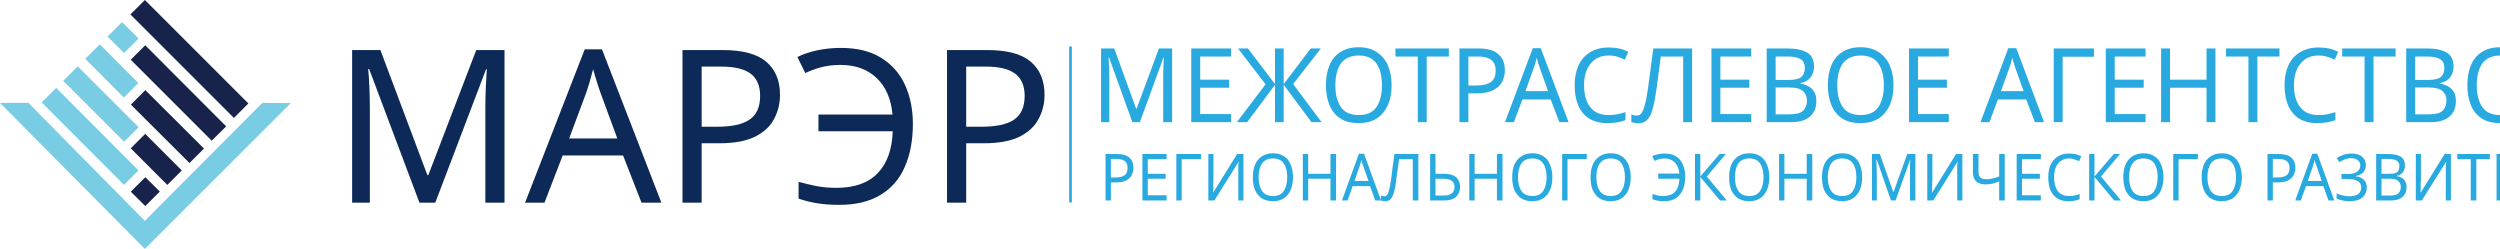
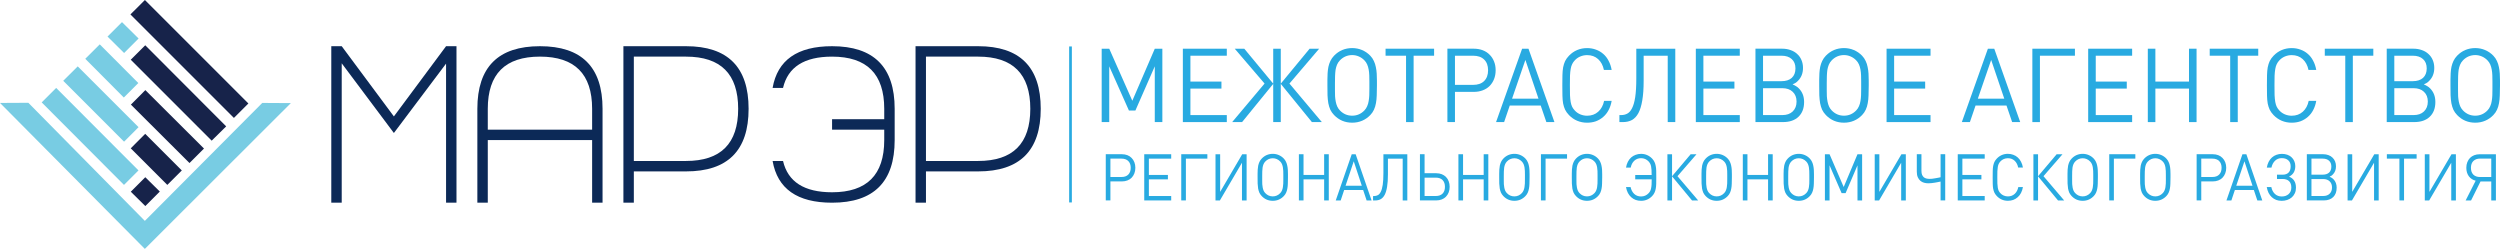
<svg xmlns="http://www.w3.org/2000/svg" width="163.026mm" height="16.231mm" viewBox="0 0 163.026 16.231" version="1.1" id="svg6353">
  <defs id="defs6347">
    <clipPath clipPathUnits="userSpaceOnUse" id="clipPath3446">
      <path d="M 0,1232 H 1397.011 V 0 H 0 Z" id="path3444" />
    </clipPath>
  </defs>
  <g id="layer1" transform="translate(-110.7134,-108.2121)">
-     <text id="text1742" style="font-style:normal;font-variant:normal;font-weight:normal;font-stretch:normal;font-size:13.934px;font-family:'Elegant Line 7';-inkscape-font-specification:'Elegant Line 7, Normal';font-variant-ligatures:normal;font-variant-caps:normal;font-variant-numeric:normal;font-feature-settings:normal;text-align:start;writing-mode:lr-tb;text-anchor:start;opacity:1;fill:#0c2957;fill-opacity:1;fill-rule:nonzero;stroke:none;stroke-width:0.48" x="132.316" y="121.43">
-       <tspan style="stroke-width:0.48" id="tspan1744" x="132.316" y="121.43">МАРЭР</tspan>
-     </text>
+     <g aria-label="МАРЭР" style="font-style:normal;font-variant:normal;font-weight:normal;font-stretch:normal;font-size:13.934px;font-family:'Elegant Line 7';-inkscape-font-specification:'Elegant Line 7, Normal';font-variant-ligatures:normal;font-variant-caps:normal;font-variant-numeric:normal;font-feature-settings:normal;text-align:start;writing-mode:lr-tb;text-anchor:start;opacity:1;fill:#0c2957;fill-opacity:1;fill-rule:nonzero;stroke:none;stroke-width:0.48" id="text1742">
+       <path d="m 132.997,121.43 h -0.68 v -10.205 h 0.68 l 3.402,4.579 3.402,-4.579 h 0.68 v 10.205 h -0.68 v -9.069 l -3.402,4.524 -3.402,-4.545 z" style="stroke-width:0.48" id="path61" />
+       <path d="m 142.522,121.43 h -0.68 v -6.123 q 0,-4.082 4.082,-4.082 4.082,0 4.082,4.082 v 6.123 h -0.68 v -4.082 h -6.804 z m 6.804,-4.763 v -1.361 q 0,-3.402 -3.402,-3.402 -3.402,0 -3.402,3.402 v 1.361 z" style="stroke-width:0.48" id="path63" />
+       <path d="m 151.366,121.43 v -10.205 h 4.082 q 4.082,0 4.082,4.082 0,4.082 -4.082,4.082 h -3.402 v 2.041 z m 4.082,-2.721 q 3.402,0 3.402,-3.402 0,-3.402 -3.402,-3.402 h -3.402 v 6.804 z" style="stroke-width:0.48" id="path65" />
+       <path d="m 164.973,115.987 h 3.402 v -0.68 q 0,-3.402 -3.402,-3.402 -2.721,0 -3.198,2.041 h -0.68 q 0.476,-2.721 3.878,-2.721 4.082,0 4.082,4.082 v 2.041 q 0,4.082 -4.082,4.082 -3.402,0 -3.878,-2.721 h 0.68 q 0.476,2.041 3.198,2.041 3.402,0 3.402,-3.402 v -0.68 h -3.402 z" style="stroke-width:0.48" id="path67" />
+       <path d="m 170.416,121.43 v -10.205 h 4.082 q 4.082,0 4.082,4.082 0,4.082 -4.082,4.082 h -3.402 v 2.041 z m 4.082,-2.721 q 3.402,0 3.402,-3.402 0,-3.402 -3.402,-3.402 h -3.402 v 6.804 z" style="stroke-width:0.48" id="path69" />
+     </g>
    <g id="g5464" transform="matrix(0.3527778,0,0,-0.3527778,-255.4043,499.9598)">
      <path id="path2604-7" d="m 1067.353,1075.06 -2.676,-2.684 -2.684,2.652 2.676,2.68 2.684,-2.648" style="fill:#17234a;fill-opacity:1;fill-rule:nonzero;stroke:none;stroke-width:1" />
      <path id="path2606" d="m 1071.42,1078.958 -2.68,-2.672 -6.758,6.762 2.676,2.68 6.762,-6.769" style="fill:#17234a;fill-opacity:1;fill-rule:nonzero;stroke:none;stroke-width:1" />
      <path id="path2608-9" d="m 1075.521,1083.009 -2.68,-2.68 -10.832,10.797 2.672,2.684 10.84,-10.801" style="fill:#17234a;fill-opacity:1;fill-rule:nonzero;stroke:none;stroke-width:1" />
      <path id="path2610" d="m 1079.623,1087.106 -2.68,-2.641 -14.961,14.961 2.68,2.672 14.961,-14.992" style="fill:#17234a;fill-opacity:1;fill-rule:nonzero;stroke:none;stroke-width:1" />
      <path id="path2612-6" d="m 1083.728,1091.337 -2.676,-2.668 -19.129,19.129 2.676,2.668 19.129,-19.129" style="fill:#17234a;fill-opacity:1;fill-rule:nonzero;stroke:none;stroke-width:1" />
      <path id="path2614" d="m 1063.412,1078.966 -2.68,-2.68 -15.211,15.25 2.676,2.68 15.215,-15.25" style="fill:#78cce3;fill-opacity:1;fill-rule:nonzero;stroke:none;stroke-width:1" />
      <path id="path2616-0" d="m 1063.427,1086.958 -2.68,-2.68 -11.246,11.25 2.68,2.668 11.246,-11.238" style="fill:#78cce3;fill-opacity:1;fill-rule:nonzero;stroke:none;stroke-width:1" />
      <path id="path2618" d="m 1063.38,1095.118 -2.68,-2.68 -7.125,7.16 2.68,2.668 7.125,-7.148" style="fill:#78cce3;fill-opacity:1;fill-rule:nonzero;stroke:none;stroke-width:1" />
      <path id="path2620-4" d="m 1063.431,1103.349 -2.676,-2.68 -3.066,3.039 2.676,2.668 3.066,-3.027" style="fill:#78cce3;fill-opacity:1;fill-rule:nonzero;stroke:none;stroke-width:1" />
      <path id="path2622" d="m 1091.576,1091.407 -26.988,-26.949 -26.773,26.98 5.238,0.028 21.535,-21.828 21.703,21.801 5.285,-0.031" style="fill:#78cce3;fill-opacity:1;fill-rule:nonzero;stroke:none;stroke-width:1" />
    </g>
    <g id="g4508" transform="translate(0,8.331244)">
-       <text id="text3320-0" style="font-style:normal;font-variant:normal;font-weight:normal;font-stretch:normal;font-size:4.103px;font-family:DINCyr-Regular;-inkscape-font-specification:'DINCyr-Regular, Normal';font-variant-ligatures:normal;font-variant-caps:normal;font-variant-numeric:normal;font-feature-settings:normal;text-align:start;writing-mode:lr-tb;text-anchor:start;fill:#28aae1;fill-opacity:1;fill-rule:nonzero;stroke:none;stroke-width:0.914" transform="scale(0.9695334,1.031424)" x="188.143" y="109.51">
-         <tspan y="109.51" x="188.143" id="tspan5504" style="stroke-width:0.914">РЕГИОНАЛЬНОГО ЭКОНОМИЧЕСКОГО РАЗВИТИЯ</tspan>
-       </text>
-       <text id="text3316-6" style="font-style:normal;font-variant:normal;font-weight:normal;font-stretch:normal;font-size:6.602px;font-family:DINCyr-Regular;-inkscape-font-specification:'DINCyr-Regular, Normal';font-variant-ligatures:normal;font-variant-caps:normal;font-variant-numeric:normal;font-feature-settings:normal;text-align:start;writing-mode:lr-tb;text-anchor:start;fill:#28aae1;fill-opacity:1;fill-rule:nonzero;stroke:none;stroke-width:0.926" transform="scale(0.9822463,1.018075)" x="185.173" y="105.928">
-         <tspan y="105.928" x="185.173" id="tspan5502" style="stroke-width:0.926">МЕЖОТРАСЛЕВОЕ АГЕНТСТВО</tspan>
-       </text>
+       <g aria-label="РЕГИОНАЛЬНОГО ЭКОНОМИЧЕСКОГО РАЗВИТИЯ" transform="scale(0.9695334,1.031424)" style="font-style:normal;font-variant:normal;font-weight:normal;font-stretch:normal;font-size:4.103px;font-family:DINCyr-Regular;-inkscape-font-specification:'DINCyr-Regular, Normal';font-variant-ligatures:normal;font-variant-caps:normal;font-variant-numeric:normal;font-feature-settings:normal;text-align:start;writing-mode:lr-tb;text-anchor:start;fill:#28aae1;fill-opacity:1;fill-rule:nonzero;stroke:none;stroke-width:0.914" id="text3320-0">
+         <path d="m 190.556,107.446 q 0,0.193 -0.066,0.353 -0.066,0.16 -0.185,0.275 -0.115,0.111 -0.283,0.172 -0.168,0.061 -0.369,0.061 h -0.775 v 1.202 h -0.312 v -2.921 h 1.087 q 0.201,0 0.369,0.061 0.168,0.061 0.283,0.176 0.119,0.111 0.185,0.271 0.066,0.156 0.066,0.349 z m -0.312,0 q 0,-0.275 -0.164,-0.427 -0.16,-0.152 -0.455,-0.152 h -0.747 v 1.161 h 0.747 q 0.295,0 0.455,-0.152 0.164,-0.156 0.164,-0.431 z" style="stroke-width:0.914" id="path72" />
+         <path d="m 191.154,109.51 v -2.921 h 1.813 v 0.279 h -1.502 v 1.03 h 1.28 v 0.279 h -1.28 v 1.054 h 1.502 v 0.279 z" style="stroke-width:0.914" id="path74" />
+         <path d="m 193.955,106.867 v 2.642 h -0.312 v -2.921 h 1.756 v 0.279 z" style="stroke-width:0.914" id="path76" />
+         <path d="m 197.727,109.51 v -2.384 l -1.485,2.384 h -0.295 v -2.921 h 0.312 v 2.38 l 1.485,-2.38 h 0.295 v 2.921 z" style="stroke-width:0.914" id="path78" />
+         <path d="m 200.82,108.049 q 0,0.217 -0.008,0.394 -0.004,0.172 -0.033,0.316 -0.025,0.14 -0.082,0.258 -0.053,0.115 -0.152,0.213 -0.148,0.148 -0.336,0.226 -0.189,0.078 -0.41,0.078 -0.443,0 -0.747,-0.304 -0.099,-0.099 -0.156,-0.213 -0.053,-0.119 -0.082,-0.258 -0.025,-0.144 -0.033,-0.316 -0.004,-0.176 -0.004,-0.394 v -0.226 q 0,-0.131 0.008,-0.258 0.008,-0.131 0.033,-0.254 0.029,-0.123 0.082,-0.234 0.057,-0.115 0.152,-0.209 0.148,-0.148 0.336,-0.226 0.193,-0.078 0.41,-0.078 0.217,0 0.406,0.078 0.193,0.078 0.341,0.226 0.094,0.094 0.148,0.209 0.057,0.115 0.082,0.242 0.029,0.127 0.037,0.263 0.008,0.131 0.008,0.267 z m -0.312,-0.156 q 0,-0.127 -0.004,-0.246 -0.004,-0.123 -0.025,-0.23 -0.021,-0.111 -0.061,-0.201 -0.041,-0.09 -0.115,-0.164 -0.103,-0.103 -0.234,-0.156 -0.127,-0.053 -0.271,-0.053 -0.144,0 -0.275,0.053 -0.127,0.053 -0.23,0.156 -0.078,0.078 -0.119,0.172 -0.041,0.094 -0.061,0.209 -0.016,0.115 -0.021,0.246 -0.004,0.131 -0.004,0.283 v 0.291 q 0,0.119 0.004,0.23 0.008,0.111 0.029,0.213 0.021,0.103 0.061,0.193 0.041,0.086 0.111,0.156 0.209,0.209 0.505,0.209 0.295,0 0.505,-0.209 0.074,-0.074 0.115,-0.168 0.045,-0.099 0.061,-0.205 0.021,-0.111 0.025,-0.23 0.004,-0.123 0.004,-0.25 z" style="stroke-width:0.914" id="path80" />
+         <path d="m 203.254,109.51 v -1.333 h -1.387 v 1.333 h -0.312 v -2.921 h 0.312 v 1.309 h 1.387 v -1.309 h 0.312 v 2.921 z" style="stroke-width:0.914" id="path82" />
+         <path d="m 206.111,109.51 -0.234,-0.661 h -1.276 l -0.234,0.661 h -0.332 l 1.075,-2.921 h 0.263 l 1.071,2.921 z m -0.866,-2.474 -0.55,1.543 h 1.091 z" style="stroke-width:0.914" id="path84" />
+         <path d="m 208.537,109.51 v -2.642 h -0.993 v 1.001 q 0,0.464 -0.057,0.78 -0.053,0.312 -0.16,0.505 -0.107,0.189 -0.267,0.275 -0.16,0.082 -0.369,0.082 h -0.148 v -0.279 h 0.078 q 0.135,0 0.246,-0.057 0.115,-0.057 0.197,-0.213 0.086,-0.16 0.131,-0.443 0.045,-0.287 0.045,-0.743 v -1.186 h 1.608 v 2.921 z" style="stroke-width:0.914" id="path86" />
+         <path d="m 211.695,108.652 q 0,0.193 -0.066,0.353 -0.066,0.156 -0.185,0.271 -0.115,0.111 -0.283,0.172 -0.168,0.061 -0.369,0.061 h -1.095 v -2.921 h 0.312 v 1.202 h 0.784 q 0.205,0 0.369,0.061 0.168,0.061 0.287,0.176 0.119,0.111 0.181,0.271 0.066,0.16 0.066,0.353 z m -0.316,0 q 0,-0.279 -0.16,-0.431 -0.16,-0.152 -0.455,-0.152 h -0.755 v 1.161 h 0.755 q 0.295,0 0.455,-0.152 0.16,-0.152 0.16,-0.427 z" style="stroke-width:0.914" id="path88" />
+         <path d="m 213.984,109.51 v -1.333 h -1.387 v 1.333 h -0.312 v -2.921 h 0.312 v 1.309 h 1.387 v -1.309 h 0.312 v 2.921 z" style="stroke-width:0.914" id="path90" />
+         <path d="m 217.071,108.049 q 0,0.217 -0.008,0.394 -0.004,0.172 -0.033,0.316 -0.025,0.14 -0.082,0.258 -0.053,0.115 -0.152,0.213 -0.148,0.148 -0.336,0.226 -0.189,0.078 -0.41,0.078 -0.443,0 -0.747,-0.304 -0.099,-0.099 -0.156,-0.213 -0.053,-0.119 -0.082,-0.258 -0.025,-0.144 -0.033,-0.316 -0.004,-0.176 -0.004,-0.394 v -0.226 q 0,-0.131 0.008,-0.258 0.008,-0.131 0.033,-0.254 0.029,-0.123 0.082,-0.234 0.057,-0.115 0.152,-0.209 0.148,-0.148 0.336,-0.226 0.193,-0.078 0.41,-0.078 0.217,0 0.406,0.078 0.193,0.078 0.341,0.226 0.094,0.094 0.148,0.209 0.057,0.115 0.082,0.242 0.029,0.127 0.037,0.263 0.008,0.131 0.008,0.267 z m -0.312,-0.156 q 0,-0.127 -0.004,-0.246 -0.004,-0.123 -0.025,-0.23 -0.021,-0.111 -0.062,-0.201 -0.041,-0.09 -0.115,-0.164 -0.103,-0.103 -0.234,-0.156 -0.127,-0.053 -0.271,-0.053 -0.144,0 -0.275,0.053 -0.127,0.053 -0.23,0.156 -0.078,0.078 -0.119,0.172 -0.041,0.094 -0.062,0.209 -0.016,0.115 -0.021,0.246 -0.004,0.131 -0.004,0.283 v 0.291 q 0,0.119 0.004,0.23 0.008,0.111 0.029,0.213 0.021,0.103 0.061,0.193 0.041,0.086 0.111,0.156 0.209,0.209 0.505,0.209 0.295,0 0.505,-0.209 0.074,-0.074 0.115,-0.168 0.045,-0.099 0.062,-0.205 0.021,-0.111 0.025,-0.23 0.004,-0.123 0.004,-0.25 z" style="stroke-width:0.914" id="path92" />
+         <path d="m 218.147,106.867 v 2.642 h -0.312 v -2.921 h 1.756 v 0.279 z" style="stroke-width:0.914" id="path94" />
+         <path d="m 221.955,108.049 q 0,0.217 -0.008,0.394 -0.004,0.172 -0.033,0.316 -0.025,0.14 -0.082,0.258 -0.053,0.115 -0.152,0.213 -0.148,0.148 -0.336,0.226 -0.189,0.078 -0.41,0.078 -0.443,0 -0.747,-0.304 -0.099,-0.099 -0.156,-0.213 -0.053,-0.119 -0.082,-0.258 -0.025,-0.144 -0.033,-0.316 -0.004,-0.176 -0.004,-0.394 v -0.226 q 0,-0.131 0.008,-0.258 0.008,-0.131 0.033,-0.254 0.029,-0.123 0.082,-0.234 0.057,-0.115 0.152,-0.209 0.148,-0.148 0.336,-0.226 0.193,-0.078 0.41,-0.078 0.217,0 0.406,0.078 0.193,0.078 0.341,0.226 0.094,0.094 0.148,0.209 0.057,0.115 0.082,0.242 0.029,0.127 0.037,0.263 0.008,0.131 0.008,0.267 z m -0.312,-0.156 q 0,-0.127 -0.004,-0.246 -0.004,-0.123 -0.025,-0.23 -0.021,-0.111 -0.061,-0.201 -0.041,-0.09 -0.115,-0.164 -0.103,-0.103 -0.234,-0.156 -0.127,-0.053 -0.271,-0.053 -0.144,0 -0.275,0.053 -0.127,0.053 -0.23,0.156 -0.078,0.078 -0.119,0.172 -0.041,0.094 -0.061,0.209 -0.016,0.115 -0.021,0.246 -0.004,0.131 -0.004,0.283 v 0.291 q 0,0.119 0.004,0.23 0.008,0.111 0.029,0.213 0.021,0.103 0.061,0.193 0.041,0.086 0.111,0.156 0.209,0.209 0.505,0.209 0.295,0 0.505,-0.209 0.074,-0.074 0.115,-0.168 0.045,-0.099 0.061,-0.205 0.021,-0.111 0.025,-0.23 0.004,-0.123 0.004,-0.25 z" style="stroke-width:0.914" id="path96" />
+         <path d="m 223.865,108.664 q 0.061,0.271 0.246,0.435 0.185,0.16 0.46,0.16 0.3,0 0.509,-0.209 0.066,-0.066 0.103,-0.135 0.041,-0.074 0.061,-0.172 0.025,-0.103 0.033,-0.238 0.008,-0.135 0.008,-0.328 h -1.108 v -0.275 h 1.104 q 0,-0.185 -0.008,-0.316 -0.008,-0.131 -0.029,-0.23 -0.021,-0.099 -0.061,-0.168 -0.041,-0.074 -0.103,-0.14 -0.209,-0.209 -0.509,-0.209 -0.275,0 -0.46,0.164 -0.181,0.16 -0.238,0.431 h -0.316 q 0.037,-0.205 0.123,-0.365 0.09,-0.164 0.222,-0.275 0.135,-0.111 0.304,-0.168 0.168,-0.061 0.365,-0.061 0.217,0 0.406,0.078 0.193,0.078 0.341,0.226 0.103,0.103 0.156,0.213 0.057,0.111 0.082,0.25 0.029,0.135 0.033,0.312 0.004,0.172 0.004,0.406 0,0.234 -0.004,0.41 -0.004,0.172 -0.033,0.312 -0.025,0.135 -0.082,0.246 -0.053,0.111 -0.156,0.213 -0.148,0.148 -0.341,0.226 -0.189,0.078 -0.406,0.078 -0.197,0 -0.365,-0.057 -0.168,-0.061 -0.3,-0.172 -0.131,-0.111 -0.222,-0.271 -0.09,-0.164 -0.127,-0.369 z" style="stroke-width:0.914" id="path98" />
+         <path d="m 226.342,109.51 v -2.921 h 0.312 v 1.391 l 1.251,-1.391 h 0.394 l -1.28,1.387 1.391,1.534 h -0.414 l -1.342,-1.522 v 1.522 z" style="stroke-width:0.914" id="path100" />
+         <path d="m 230.678,108.049 q 0,0.217 -0.008,0.394 -0.004,0.172 -0.033,0.316 -0.025,0.14 -0.082,0.258 -0.053,0.115 -0.152,0.213 -0.148,0.148 -0.336,0.226 -0.189,0.078 -0.41,0.078 -0.443,0 -0.747,-0.304 -0.099,-0.099 -0.156,-0.213 -0.053,-0.119 -0.082,-0.258 -0.025,-0.144 -0.033,-0.316 -0.004,-0.176 -0.004,-0.394 v -0.226 q 0,-0.131 0.008,-0.258 0.008,-0.131 0.033,-0.254 0.029,-0.123 0.082,-0.234 0.057,-0.115 0.152,-0.209 0.148,-0.148 0.336,-0.226 0.193,-0.078 0.41,-0.078 0.217,0 0.406,0.078 0.193,0.078 0.341,0.226 0.094,0.094 0.148,0.209 0.057,0.115 0.082,0.242 0.029,0.127 0.037,0.263 0.008,0.131 0.008,0.267 z m -0.312,-0.156 q 0,-0.127 -0.004,-0.246 -0.004,-0.123 -0.025,-0.23 -0.021,-0.111 -0.061,-0.201 -0.041,-0.09 -0.115,-0.164 -0.103,-0.103 -0.234,-0.156 -0.127,-0.053 -0.271,-0.053 -0.144,0 -0.275,0.053 -0.127,0.053 -0.23,0.156 -0.078,0.078 -0.119,0.172 -0.041,0.094 -0.061,0.209 -0.016,0.115 -0.021,0.246 -0.004,0.131 -0.004,0.283 v 0.291 q 0,0.119 0.004,0.23 0.008,0.111 0.029,0.213 0.021,0.103 0.061,0.193 0.041,0.086 0.111,0.156 0.209,0.209 0.505,0.209 0.295,0 0.505,-0.209 0.074,-0.074 0.115,-0.168 0.045,-0.099 0.061,-0.205 0.021,-0.111 0.025,-0.23 0.004,-0.123 0.004,-0.25 z" style="stroke-width:0.914" id="path102" />
+         <path d="m 233.112,109.51 v -1.333 h -1.387 v 1.333 h -0.312 v -2.921 h 0.312 v 1.309 h 1.387 v -1.309 h 0.312 v 2.921 z" style="stroke-width:0.914" id="path104" />
+         <path d="m 236.199,108.049 q 0,0.217 -0.008,0.394 -0.004,0.172 -0.033,0.316 -0.025,0.14 -0.082,0.258 -0.053,0.115 -0.152,0.213 -0.148,0.148 -0.336,0.226 -0.189,0.078 -0.41,0.078 -0.443,0 -0.747,-0.304 -0.099,-0.099 -0.156,-0.213 -0.053,-0.119 -0.082,-0.258 -0.025,-0.144 -0.033,-0.316 -0.004,-0.176 -0.004,-0.394 v -0.226 q 0,-0.131 0.008,-0.258 0.008,-0.131 0.033,-0.254 0.029,-0.123 0.082,-0.234 0.057,-0.115 0.152,-0.209 0.148,-0.148 0.336,-0.226 0.193,-0.078 0.41,-0.078 0.217,0 0.406,0.078 0.193,0.078 0.341,0.226 0.094,0.094 0.148,0.209 0.057,0.115 0.082,0.242 0.029,0.127 0.037,0.263 0.008,0.131 0.008,0.267 z m -0.312,-0.156 q 0,-0.127 -0.004,-0.246 -0.004,-0.123 -0.025,-0.23 -0.021,-0.111 -0.061,-0.201 -0.041,-0.09 -0.115,-0.164 -0.103,-0.103 -0.234,-0.156 -0.127,-0.053 -0.271,-0.053 -0.144,0 -0.275,0.053 -0.127,0.053 -0.23,0.156 -0.078,0.078 -0.119,0.172 -0.041,0.094 -0.061,0.209 -0.016,0.115 -0.021,0.246 -0.004,0.131 -0.004,0.283 v 0.291 q 0,0.119 0.004,0.23 0.008,0.111 0.029,0.213 0.021,0.103 0.062,0.193 0.041,0.086 0.111,0.156 0.209,0.209 0.505,0.209 0.295,0 0.505,-0.209 0.074,-0.074 0.115,-0.168 0.045,-0.099 0.061,-0.205 0.021,-0.111 0.025,-0.23 0.004,-0.123 0.004,-0.25 z" style="stroke-width:0.914" id="path106" />
+         <path d="m 239.126,109.51 v -2.22 l -0.8,1.76 h -0.267 l -0.812,-1.76 v 2.22 h -0.312 v -2.921 h 0.312 l 0.952,2.072 0.927,-2.072 h 0.312 v 2.921 z" style="stroke-width:0.914" id="path108" />
+         <path d="m 242.065,109.51 v -2.384 l -1.485,2.384 h -0.295 v -2.921 h 0.312 v 2.38 l 1.485,-2.38 h 0.295 v 2.921 z" style="stroke-width:0.914" id="path110" />
+         <path d="m 244.715,109.51 v -1.194 q -0.07,0.012 -0.168,0.033 -0.099,0.021 -0.213,0.037 -0.115,0.016 -0.23,0.029 -0.115,0.012 -0.213,0.012 -0.148,0 -0.291,-0.037 -0.14,-0.037 -0.246,-0.123 -0.107,-0.086 -0.172,-0.226 -0.066,-0.139 -0.066,-0.345 v -1.108 h 0.312 v 1.05 q 0,0.16 0.045,0.258 0.049,0.099 0.123,0.156 0.078,0.053 0.172,0.074 0.099,0.021 0.201,0.021 0.078,0 0.176,-0.008 0.103,-0.012 0.205,-0.029 0.103,-0.016 0.197,-0.033 0.099,-0.021 0.168,-0.033 v -1.457 h 0.312 v 2.921 z" style="stroke-width:0.914" id="path112" />
+         <path d="m 245.87,109.51 v -2.921 h 1.813 v 0.279 h -1.502 v 1.03 h 1.28 v 0.279 h -1.28 v 1.054 h 1.502 v 0.279 z" style="stroke-width:0.914" id="path114" />
+         <path d="m 250.254,108.664 q -0.037,0.205 -0.127,0.369 -0.086,0.16 -0.222,0.271 -0.131,0.111 -0.3,0.172 -0.168,0.057 -0.365,0.057 -0.217,0 -0.41,-0.078 -0.189,-0.078 -0.336,-0.226 -0.103,-0.103 -0.16,-0.213 -0.053,-0.111 -0.082,-0.246 -0.025,-0.139 -0.029,-0.312 -0.004,-0.176 -0.004,-0.41 0,-0.234 0.004,-0.406 0.004,-0.176 0.029,-0.312 0.029,-0.14 0.082,-0.25 0.057,-0.111 0.16,-0.213 0.148,-0.148 0.336,-0.226 0.193,-0.078 0.41,-0.078 0.197,0 0.365,0.061 0.168,0.057 0.3,0.168 0.135,0.111 0.222,0.275 0.09,0.16 0.127,0.365 h -0.32 q -0.057,-0.271 -0.238,-0.431 -0.181,-0.16 -0.455,-0.16 -0.144,0 -0.279,0.053 -0.131,0.053 -0.226,0.152 -0.07,0.07 -0.111,0.152 -0.041,0.078 -0.061,0.193 -0.021,0.111 -0.029,0.271 -0.004,0.156 -0.004,0.386 0,0.23 0.004,0.39 0.008,0.156 0.029,0.271 0.021,0.111 0.061,0.193 0.041,0.078 0.111,0.148 0.094,0.099 0.226,0.152 0.135,0.053 0.279,0.053 0.275,0 0.46,-0.16 0.185,-0.16 0.242,-0.431 z" style="stroke-width:0.914" id="path116" />
+         <path d="m 250.959,109.51 v -2.921 h 0.312 v 1.391 l 1.251,-1.391 h 0.394 l -1.28,1.387 1.391,1.534 h -0.414 l -1.342,-1.522 v 1.522 z" style="stroke-width:0.914" id="path118" />
+         <path d="m 255.295,108.049 q 0,0.217 -0.008,0.394 -0.004,0.172 -0.033,0.316 -0.025,0.14 -0.082,0.258 -0.053,0.115 -0.152,0.213 -0.148,0.148 -0.336,0.226 -0.189,0.078 -0.41,0.078 -0.443,0 -0.747,-0.304 -0.099,-0.099 -0.156,-0.213 -0.053,-0.119 -0.082,-0.258 -0.025,-0.144 -0.033,-0.316 -0.004,-0.176 -0.004,-0.394 v -0.226 q 0,-0.131 0.008,-0.258 0.008,-0.131 0.033,-0.254 0.029,-0.123 0.082,-0.234 0.057,-0.115 0.152,-0.209 0.148,-0.148 0.336,-0.226 0.193,-0.078 0.41,-0.078 0.217,0 0.406,0.078 0.193,0.078 0.341,0.226 0.094,0.094 0.148,0.209 0.057,0.115 0.082,0.242 0.029,0.127 0.037,0.263 0.008,0.131 0.008,0.267 z m -0.312,-0.156 q 0,-0.127 -0.004,-0.246 -0.004,-0.123 -0.025,-0.23 -0.021,-0.111 -0.061,-0.201 -0.041,-0.09 -0.115,-0.164 -0.103,-0.103 -0.234,-0.156 -0.127,-0.053 -0.271,-0.053 -0.144,0 -0.275,0.053 -0.127,0.053 -0.23,0.156 -0.078,0.078 -0.119,0.172 -0.041,0.094 -0.061,0.209 -0.016,0.115 -0.021,0.246 -0.004,0.131 -0.004,0.283 v 0.291 q 0,0.119 0.004,0.23 0.008,0.111 0.029,0.213 0.021,0.103 0.061,0.193 0.041,0.086 0.111,0.156 0.209,0.209 0.505,0.209 0.295,0 0.505,-0.209 0.074,-0.074 0.115,-0.168 0.045,-0.099 0.061,-0.205 0.021,-0.111 0.025,-0.23 0.004,-0.123 0.004,-0.25 z" style="stroke-width:0.914" id="path120" />
+         <path d="m 256.371,106.867 v 2.642 h -0.312 v -2.921 h 1.756 v 0.279 z" style="stroke-width:0.914" id="path122" />
+         <path d="m 260.179,108.049 q 0,0.217 -0.008,0.394 -0.004,0.172 -0.033,0.316 -0.025,0.14 -0.082,0.258 -0.053,0.115 -0.152,0.213 -0.148,0.148 -0.336,0.226 -0.189,0.078 -0.41,0.078 -0.443,0 -0.747,-0.304 -0.099,-0.099 -0.156,-0.213 -0.053,-0.119 -0.082,-0.258 -0.025,-0.144 -0.033,-0.316 -0.004,-0.176 -0.004,-0.394 v -0.226 q 0,-0.131 0.008,-0.258 0.008,-0.131 0.033,-0.254 0.029,-0.123 0.082,-0.234 0.057,-0.115 0.152,-0.209 0.148,-0.148 0.336,-0.226 0.193,-0.078 0.41,-0.078 0.217,0 0.406,0.078 0.193,0.078 0.341,0.226 0.094,0.094 0.148,0.209 0.057,0.115 0.082,0.242 0.029,0.127 0.037,0.263 0.008,0.131 0.008,0.267 z m -0.312,-0.156 q 0,-0.127 -0.004,-0.246 -0.004,-0.123 -0.025,-0.23 -0.021,-0.111 -0.061,-0.201 -0.041,-0.09 -0.115,-0.164 -0.103,-0.103 -0.234,-0.156 -0.127,-0.053 -0.271,-0.053 -0.144,0 -0.275,0.053 -0.127,0.053 -0.23,0.156 -0.078,0.078 -0.119,0.172 -0.041,0.094 -0.061,0.209 -0.016,0.115 -0.021,0.246 -0.004,0.131 -0.004,0.283 v 0.291 q 0,0.119 0.004,0.23 0.008,0.111 0.029,0.213 0.021,0.103 0.062,0.193 0.041,0.086 0.111,0.156 0.209,0.209 0.505,0.209 0.295,0 0.505,-0.209 0.074,-0.074 0.115,-0.168 0.045,-0.099 0.061,-0.205 0.021,-0.111 0.025,-0.23 0.004,-0.123 0.004,-0.25 z" style="stroke-width:0.914" id="path124" />
+         <path d="m 263.927,107.446 q 0,0.193 -0.066,0.353 -0.066,0.16 -0.185,0.275 -0.115,0.111 -0.283,0.172 -0.168,0.061 -0.369,0.061 h -0.775 v 1.202 h -0.312 v -2.921 h 1.087 q 0.201,0 0.369,0.061 0.168,0.061 0.283,0.176 0.119,0.111 0.185,0.271 0.066,0.156 0.066,0.349 z m -0.312,0 q 0,-0.275 -0.164,-0.427 -0.16,-0.152 -0.455,-0.152 h -0.747 v 1.161 h 0.747 q 0.295,0 0.455,-0.152 0.164,-0.156 0.164,-0.431 z" style="stroke-width:0.914" id="path126" />
+         <path d="m 266.019,109.51 -0.234,-0.661 h -1.276 l -0.234,0.661 h -0.332 l 1.075,-2.921 h 0.263 l 1.071,2.921 z m -0.866,-2.474 -0.55,1.543 h 1.091 z" style="stroke-width:0.914" id="path128" />
+         <path d="m 267.645,109.534 q -0.189,0 -0.357,-0.057 -0.164,-0.061 -0.295,-0.172 -0.127,-0.111 -0.217,-0.271 -0.086,-0.164 -0.123,-0.369 h 0.308 q 0.057,0.271 0.242,0.435 0.185,0.16 0.46,0.16 0.139,0 0.254,-0.037 0.119,-0.041 0.205,-0.111 0.086,-0.074 0.135,-0.176 0.049,-0.107 0.049,-0.238 0,-0.275 -0.156,-0.41 -0.152,-0.135 -0.439,-0.135 h -0.369 v -0.271 h 0.382 q 0.258,0 0.398,-0.135 0.139,-0.135 0.139,-0.394 0,-0.25 -0.164,-0.382 -0.16,-0.135 -0.431,-0.135 -0.275,0 -0.455,0.164 -0.181,0.164 -0.242,0.435 h -0.312 q 0.037,-0.205 0.123,-0.365 0.09,-0.164 0.222,-0.275 0.131,-0.111 0.299,-0.168 0.172,-0.061 0.369,-0.061 0.197,0 0.361,0.053 0.164,0.053 0.283,0.156 0.123,0.103 0.189,0.246 0.07,0.144 0.07,0.32 0,0.472 -0.423,0.665 0.23,0.082 0.349,0.258 0.119,0.172 0.119,0.443 0,0.193 -0.074,0.345 -0.074,0.152 -0.205,0.263 -0.131,0.107 -0.308,0.164 -0.176,0.057 -0.386,0.057 z" style="stroke-width:0.914" id="path130" />
+         <path d="m 271.355,108.709 q 0,0.373 -0.23,0.587 -0.23,0.213 -0.64,0.213 h -1.136 v -2.921 h 1.1 q 0.193,0 0.353,0.057 0.16,0.053 0.271,0.156 0.115,0.099 0.176,0.242 0.061,0.14 0.061,0.312 0,0.316 -0.213,0.517 -0.045,0.045 -0.09,0.074 -0.045,0.025 -0.127,0.061 0.103,0.045 0.152,0.078 0.053,0.029 0.107,0.082 0.217,0.209 0.217,0.542 z m -0.357,-1.338 q 0,-0.238 -0.152,-0.369 -0.152,-0.135 -0.423,-0.135 h -0.763 v 1.013 h 0.763 q 0.271,0 0.423,-0.131 0.152,-0.135 0.152,-0.377 z m 0.045,1.321 q 0,-0.246 -0.16,-0.39 -0.156,-0.144 -0.427,-0.144 h -0.796 v 1.071 h 0.796 q 0.271,0 0.427,-0.144 0.16,-0.148 0.16,-0.394 z" style="stroke-width:0.914" id="path132" />
+         <path d="m 273.87,109.51 v -2.384 l -1.485,2.384 h -0.295 v -2.921 h 0.312 v 2.38 l 1.485,-2.38 h 0.295 v 2.921 z" style="stroke-width:0.914" id="path134" />
+         <path d="m 275.888,106.867 v 2.642 h -0.312 V 106.867 H 274.731 v -0.279 h 2.002 v 0.279 z" style="stroke-width:0.914" id="path136" />
+         <path d="m 279.063,109.51 v -2.384 l -1.485,2.384 h -0.295 v -2.921 h 0.312 v 2.38 l 1.485,-2.38 h 0.295 v 2.921 z" style="stroke-width:0.914" id="path138" />
+         <path d="m 280.396,109.51 h -0.365 l 0.673,-1.247 q -0.291,-0.07 -0.46,-0.283 -0.168,-0.217 -0.168,-0.533 0,-0.197 0.066,-0.353 0.066,-0.16 0.181,-0.271 0.119,-0.111 0.283,-0.172 0.168,-0.061 0.373,-0.061 h 1.087 v 2.921 h -0.312 v -1.202 h -0.722 z m 1.358,-2.646 h -0.747 q -0.295,0 -0.46,0.156 -0.16,0.152 -0.16,0.427 0,0.275 0.16,0.431 0.164,0.152 0.46,0.152 h 0.747 z" style="stroke-width:0.914" id="path140" />
+       </g>
+       <g aria-label="МЕЖОТРАСЛЕВОЕ АГЕНТСТВО" transform="scale(0.9822463,1.018075)" style="font-style:normal;font-variant:normal;font-weight:normal;font-stretch:normal;font-size:6.602px;font-family:DINCyr-Regular;-inkscape-font-specification:'DINCyr-Regular, Normal';font-variant-ligatures:normal;font-variant-caps:normal;font-variant-numeric:normal;font-feature-settings:normal;text-align:start;writing-mode:lr-tb;text-anchor:start;fill:#28aae1;fill-opacity:1;fill-rule:nonzero;stroke:none;stroke-width:0.926" id="text3316-6">
+         <path d="m 189.379,105.928 v -3.572 l -1.287,2.832 h -0.429 l -1.307,-2.832 v 3.572 h -0.502 v -4.701 h 0.502 l 1.532,3.334 1.492,-3.334 h 0.502 v 4.701 z" style="stroke-width:0.926" id="path143" />
+         <path d="m 191.243,105.928 v -4.701 h 2.918 v 0.449 h -2.416 v 1.657 h 2.06 v 0.449 h -2.06 v 1.697 h 2.416 v 0.449 z" style="stroke-width:0.926" id="path145" />
+         <path d="m 194.516,105.928 2.152,-2.469 -1.981,-2.232 h 0.634 l 1.921,2.238 v -2.238 h 0.502 v 2.238 l 1.915,-2.238 h 0.634 l -1.974,2.232 2.152,2.469 h -0.66 l -2.067,-2.449 v 2.449 h -0.502 v -2.449 l -2.067,2.449 z" style="stroke-width:0.926" id="path147" />
+         <path d="m 204.128,103.577 q 0,0.35 -0.013,0.634 -0.007,0.277 -0.053,0.508 -0.04,0.224 -0.132,0.416 -0.086,0.185 -0.244,0.343 -0.238,0.238 -0.541,0.363 -0.304,0.125 -0.66,0.125 -0.713,0 -1.202,-0.489 -0.158,-0.158 -0.251,-0.343 -0.086,-0.191 -0.132,-0.416 -0.04,-0.231 -0.053,-0.508 -0.007,-0.284 -0.007,-0.634 v -0.363 q 0,-0.211 0.013,-0.416 0.013,-0.211 0.053,-0.409 0.046,-0.198 0.132,-0.376 0.092,-0.185 0.244,-0.337 0.238,-0.238 0.541,-0.363 0.31,-0.125 0.66,-0.125 0.35,0 0.654,0.125 0.31,0.125 0.548,0.363 0.152,0.152 0.238,0.337 0.092,0.185 0.132,0.39 0.046,0.205 0.059,0.423 0.013,0.211 0.013,0.429 z m -0.502,-0.251 q 0,-0.205 -0.007,-0.396 -0.007,-0.198 -0.04,-0.37 -0.033,-0.178 -0.099,-0.324 -0.066,-0.145 -0.185,-0.264 -0.165,-0.165 -0.376,-0.251 -0.205,-0.086 -0.436,-0.086 -0.231,0 -0.442,0.086 -0.205,0.086 -0.37,0.251 -0.125,0.125 -0.191,0.277 -0.066,0.152 -0.099,0.337 -0.026,0.185 -0.033,0.396 -0.007,0.211 -0.007,0.456 v 0.469 q 0,0.191 0.007,0.37 0.013,0.178 0.046,0.343 0.033,0.165 0.099,0.31 0.066,0.139 0.178,0.251 0.337,0.337 0.812,0.337 0.475,0 0.812,-0.337 0.119,-0.119 0.185,-0.271 0.073,-0.158 0.099,-0.33 0.033,-0.178 0.04,-0.37 0.007,-0.198 0.007,-0.403 z" style="stroke-width:0.926" id="path149" />
+         <path d="m 206.563,101.676 v 4.252 h -0.502 v -4.252 h -1.36 v -0.449 h 3.222 v 0.449 z" style="stroke-width:0.926" id="path151" />
+         <path d="m 212.009,102.607 q 0,0.31 -0.106,0.568 -0.106,0.257 -0.297,0.442 -0.185,0.178 -0.456,0.277 -0.271,0.099 -0.594,0.099 h -1.248 v 1.934 h -0.502 v -4.701 h 1.75 q 0.324,0 0.594,0.099 0.271,0.099 0.456,0.284 0.191,0.178 0.297,0.436 0.106,0.251 0.106,0.561 z m -0.502,0 q 0,-0.442 -0.264,-0.687 -0.257,-0.244 -0.733,-0.244 h -1.202 v 1.868 h 1.202 q 0.475,0 0.733,-0.244 0.264,-0.251 0.264,-0.693 z" style="stroke-width:0.926" id="path153" />
+         <path d="M 215.376,105.928 215,104.865 h -2.053 l -0.376,1.063 h -0.535 l 1.73,-4.701 h 0.423 l 1.723,4.701 z m -1.393,-3.981 -0.885,2.482 h 1.756 z" style="stroke-width:0.926" id="path155" />
+         <path d="m 219.711,104.568 q -0.059,0.33 -0.205,0.594 -0.139,0.257 -0.357,0.436 -0.211,0.178 -0.482,0.277 -0.271,0.092 -0.588,0.092 -0.35,0 -0.66,-0.125 -0.304,-0.125 -0.541,-0.363 -0.165,-0.165 -0.257,-0.343 -0.086,-0.178 -0.132,-0.396 -0.04,-0.224 -0.046,-0.502 -0.007,-0.284 -0.007,-0.66 0,-0.376 0.007,-0.654 0.007,-0.284 0.046,-0.502 0.046,-0.224 0.132,-0.403 0.092,-0.178 0.257,-0.343 0.238,-0.238 0.541,-0.363 0.31,-0.125 0.66,-0.125 0.317,0 0.588,0.099 0.271,0.092 0.482,0.271 0.218,0.178 0.357,0.442 0.145,0.257 0.205,0.588 h -0.515 q -0.092,-0.436 -0.383,-0.693 -0.291,-0.257 -0.733,-0.257 -0.231,0 -0.449,0.086 -0.211,0.086 -0.363,0.244 -0.112,0.112 -0.178,0.244 -0.066,0.125 -0.099,0.31 -0.033,0.178 -0.046,0.436 -0.007,0.251 -0.007,0.621 0,0.37 0.007,0.627 0.013,0.251 0.046,0.436 0.033,0.178 0.099,0.31 0.066,0.125 0.178,0.238 0.152,0.158 0.363,0.244 0.218,0.086 0.449,0.086 0.442,0 0.739,-0.257 0.297,-0.257 0.39,-0.693 z" style="stroke-width:0.926" id="path157" />
+         <path d="m 223.433,105.928 v -4.252 h -1.598 v 1.611 q 0,0.746 -0.092,1.254 -0.086,0.502 -0.257,0.812 -0.172,0.304 -0.429,0.442 -0.257,0.132 -0.594,0.132 h -0.238 v -0.449 h 0.125 q 0.218,0 0.396,-0.092 0.185,-0.092 0.317,-0.343 0.139,-0.257 0.211,-0.713 0.073,-0.462 0.073,-1.195 v -1.908 h 2.588 v 4.701 z" style="stroke-width:0.926" id="path159" />
+         <path d="m 225.299,105.928 v -4.701 h 2.918 v 0.449 h -2.416 v 1.657 h 2.06 v 0.449 h -2.06 v 1.697 h 2.416 v 0.449 z" style="stroke-width:0.926" id="path161" />
+         <path d="m 232.487,104.64 q 0,0.601 -0.37,0.944 -0.37,0.343 -1.03,0.343 h -1.829 v -4.701 h 1.769 q 0.31,0 0.568,0.092 0.257,0.086 0.436,0.251 0.185,0.158 0.284,0.39 0.099,0.224 0.099,0.502 0,0.508 -0.343,0.832 -0.073,0.073 -0.145,0.119 -0.073,0.04 -0.205,0.099 0.165,0.073 0.244,0.125 0.086,0.046 0.172,0.132 0.35,0.337 0.35,0.872 z m -0.574,-2.152 q 0,-0.383 -0.244,-0.594 -0.244,-0.218 -0.68,-0.218 h -1.228 v 1.631 h 1.228 q 0.436,0 0.68,-0.211 0.244,-0.218 0.244,-0.607 z m 0.073,2.126 q 0,-0.396 -0.257,-0.627 -0.251,-0.231 -0.687,-0.231 h -1.281 v 1.723 h 1.281 q 0.436,0 0.687,-0.231 0.257,-0.238 0.257,-0.634 z" style="stroke-width:0.926" id="path163" />
+         <path d="m 236.778,103.577 q 0,0.35 -0.013,0.634 -0.007,0.277 -0.053,0.508 -0.04,0.224 -0.132,0.416 -0.086,0.185 -0.244,0.343 -0.238,0.238 -0.541,0.363 -0.304,0.125 -0.66,0.125 -0.713,0 -1.202,-0.489 -0.158,-0.158 -0.251,-0.343 -0.086,-0.191 -0.132,-0.416 -0.04,-0.231 -0.053,-0.508 -0.007,-0.284 -0.007,-0.634 v -0.363 q 0,-0.211 0.013,-0.416 0.013,-0.211 0.053,-0.409 0.046,-0.198 0.132,-0.376 0.092,-0.185 0.244,-0.337 0.238,-0.238 0.541,-0.363 0.31,-0.125 0.66,-0.125 0.35,0 0.654,0.125 0.31,0.125 0.548,0.363 0.152,0.152 0.238,0.337 0.092,0.185 0.132,0.39 0.046,0.205 0.059,0.423 0.013,0.211 0.013,0.429 z m -0.502,-0.251 q 0,-0.205 -0.007,-0.396 -0.007,-0.198 -0.04,-0.37 -0.033,-0.178 -0.099,-0.324 -0.066,-0.145 -0.185,-0.264 -0.165,-0.165 -0.376,-0.251 -0.205,-0.086 -0.436,-0.086 -0.231,0 -0.442,0.086 -0.205,0.086 -0.37,0.251 -0.125,0.125 -0.191,0.277 -0.066,0.152 -0.099,0.337 -0.026,0.185 -0.033,0.396 -0.007,0.211 -0.007,0.456 v 0.469 q 0,0.191 0.007,0.37 0.013,0.178 0.046,0.343 0.033,0.165 0.099,0.31 0.066,0.139 0.178,0.251 0.337,0.337 0.812,0.337 0.475,0 0.812,-0.337 0.119,-0.119 0.185,-0.271 0.073,-0.158 0.099,-0.33 0.033,-0.178 0.04,-0.37 0.007,-0.198 0.007,-0.403 z" style="stroke-width:0.926" id="path165" />
+         <path d="m 237.962,105.928 v -4.701 h 2.918 v 0.449 h -2.416 v 1.657 h 2.06 v 0.449 h -2.06 v 1.697 h 2.416 v 0.449 z" style="stroke-width:0.926" id="path167" />
+         <path d="m 246.299,105.928 -0.376,-1.063 h -2.053 l -0.376,1.063 h -0.535 l 1.73,-4.701 h 0.423 l 1.723,4.701 z m -1.393,-3.981 -0.885,2.482 h 1.756 z" style="stroke-width:0.926" id="path169" />
+         <path d="m 248.143,101.676 v 4.252 h -0.502 v -4.701 h 2.826 v 0.449 z" style="stroke-width:0.926" id="path171" />
+         <path d="m 251.347,105.928 v -4.701 h 2.918 v 0.449 h -2.416 v 1.657 h 2.06 v 0.449 h -2.06 v 1.697 h 2.416 v 0.449 z" style="stroke-width:0.926" id="path173" />
+         <path d="m 258.04,105.928 v -2.146 h -2.232 v 2.146 h -0.502 v -4.701 h 0.502 v 2.106 h 2.232 v -2.106 h 0.502 v 4.701 z" style="stroke-width:0.926" id="path175" />
+         <path d="m 261.277,101.676 v 4.252 h -0.502 v -4.252 h -1.36 v -0.449 h 3.222 v 0.449 z" style="stroke-width:0.926" id="path177" />
+         <path d="m 266.488,104.568 q -0.059,0.33 -0.205,0.594 -0.139,0.257 -0.357,0.436 -0.211,0.178 -0.482,0.277 -0.271,0.092 -0.588,0.092 -0.35,0 -0.66,-0.125 -0.304,-0.125 -0.541,-0.363 -0.165,-0.165 -0.257,-0.343 -0.086,-0.178 -0.132,-0.396 -0.04,-0.224 -0.046,-0.502 -0.007,-0.284 -0.007,-0.66 0,-0.376 0.007,-0.654 0.007,-0.284 0.046,-0.502 0.046,-0.224 0.132,-0.403 0.092,-0.178 0.257,-0.343 0.238,-0.238 0.541,-0.363 0.31,-0.125 0.66,-0.125 0.317,0 0.588,0.099 0.271,0.092 0.482,0.271 0.218,0.178 0.357,0.442 0.145,0.257 0.205,0.588 h -0.515 q -0.092,-0.436 -0.383,-0.693 -0.291,-0.257 -0.733,-0.257 -0.231,0 -0.449,0.086 -0.211,0.086 -0.363,0.244 -0.112,0.112 -0.178,0.244 -0.066,0.125 -0.099,0.31 -0.033,0.178 -0.046,0.436 -0.007,0.251 -0.007,0.621 0,0.37 0.007,0.627 0.013,0.251 0.046,0.436 0.033,0.178 0.099,0.31 0.066,0.125 0.178,0.238 0.152,0.158 0.363,0.244 0.218,0.086 0.449,0.086 0.442,0 0.739,-0.257 0.297,-0.257 0.39,-0.693 z" style="stroke-width:0.926" id="path179" />
+         <path d="m 268.917,101.676 v 4.252 h -0.502 v -4.252 h -1.36 v -0.449 h 3.222 v 0.449 z" style="stroke-width:0.926" id="path181" />
+         <path d="m 274.396,104.64 q 0,0.601 -0.37,0.944 -0.37,0.343 -1.03,0.343 h -1.829 v -4.701 h 1.769 q 0.31,0 0.568,0.092 0.257,0.086 0.436,0.251 0.185,0.158 0.284,0.39 0.099,0.224 0.099,0.502 0,0.508 -0.343,0.832 -0.073,0.073 -0.145,0.119 -0.073,0.04 -0.205,0.099 0.165,0.073 0.244,0.125 0.086,0.046 0.172,0.132 0.35,0.337 0.35,0.872 z m -0.574,-2.152 q 0,-0.383 -0.244,-0.594 -0.244,-0.218 -0.68,-0.218 h -1.228 v 1.631 h 1.228 q 0.436,0 0.68,-0.211 0.244,-0.218 0.244,-0.607 z m 0.073,2.126 q 0,-0.396 -0.257,-0.627 -0.251,-0.231 -0.687,-0.231 h -1.281 v 1.723 h 1.281 q 0.436,0 0.687,-0.231 0.257,-0.238 0.257,-0.634 z" style="stroke-width:0.926" id="path183" />
+         <path d="m 278.687,103.577 q 0,0.35 -0.013,0.634 -0.007,0.277 -0.053,0.508 -0.04,0.224 -0.132,0.416 -0.086,0.185 -0.244,0.343 -0.238,0.238 -0.541,0.363 -0.304,0.125 -0.66,0.125 -0.713,0 -1.202,-0.489 -0.158,-0.158 -0.251,-0.343 -0.086,-0.191 -0.132,-0.416 -0.04,-0.231 -0.053,-0.508 -0.007,-0.284 -0.007,-0.634 v -0.363 q 0,-0.211 0.013,-0.416 0.013,-0.211 0.053,-0.409 0.046,-0.198 0.132,-0.376 0.092,-0.185 0.244,-0.337 0.238,-0.238 0.541,-0.363 0.31,-0.125 0.66,-0.125 0.35,0 0.654,0.125 0.31,0.125 0.548,0.363 0.152,0.152 0.238,0.337 0.092,0.185 0.132,0.39 0.046,0.205 0.059,0.423 0.013,0.211 0.013,0.429 z m -0.502,-0.251 q 0,-0.205 -0.007,-0.396 -0.007,-0.198 -0.04,-0.37 -0.033,-0.178 -0.099,-0.324 -0.066,-0.145 -0.185,-0.264 -0.165,-0.165 -0.376,-0.251 -0.205,-0.086 -0.436,-0.086 -0.231,0 -0.442,0.086 -0.205,0.086 -0.37,0.251 -0.125,0.125 -0.191,0.277 -0.066,0.152 -0.099,0.337 -0.026,0.185 -0.033,0.396 -0.007,0.211 -0.007,0.456 v 0.469 q 0,0.191 0.007,0.37 0.013,0.178 0.046,0.343 0.033,0.165 0.099,0.31 0.066,0.139 0.178,0.251 0.337,0.337 0.812,0.337 0.475,0 0.812,-0.337 0.119,-0.119 0.185,-0.271 0.073,-0.158 0.099,-0.33 0.033,-0.178 0.04,-0.37 0.007,-0.198 0.007,-0.403 z" style="stroke-width:0.926" id="path185" />
+       </g>
    </g>
    <g id="g6315" transform="matrix(0,-0.1060687,-0.3527778,0,543.1565,218.5045)" style="opacity:1;fill:#28aae1;fill-opacity:1">
      <g clip-path="url(#clipPath3446)" id="g6313" style="fill:#28aae1;fill-opacity:1">
        <path id="path6311" style="fill:#28aae1;fill-opacity:1;fill-rule:nonzero;stroke:none" d="M 1011.261,1027.692 H 915.36 v 0.5 h 95.901 z" />
      </g>
    </g>
  </g>
</svg>
